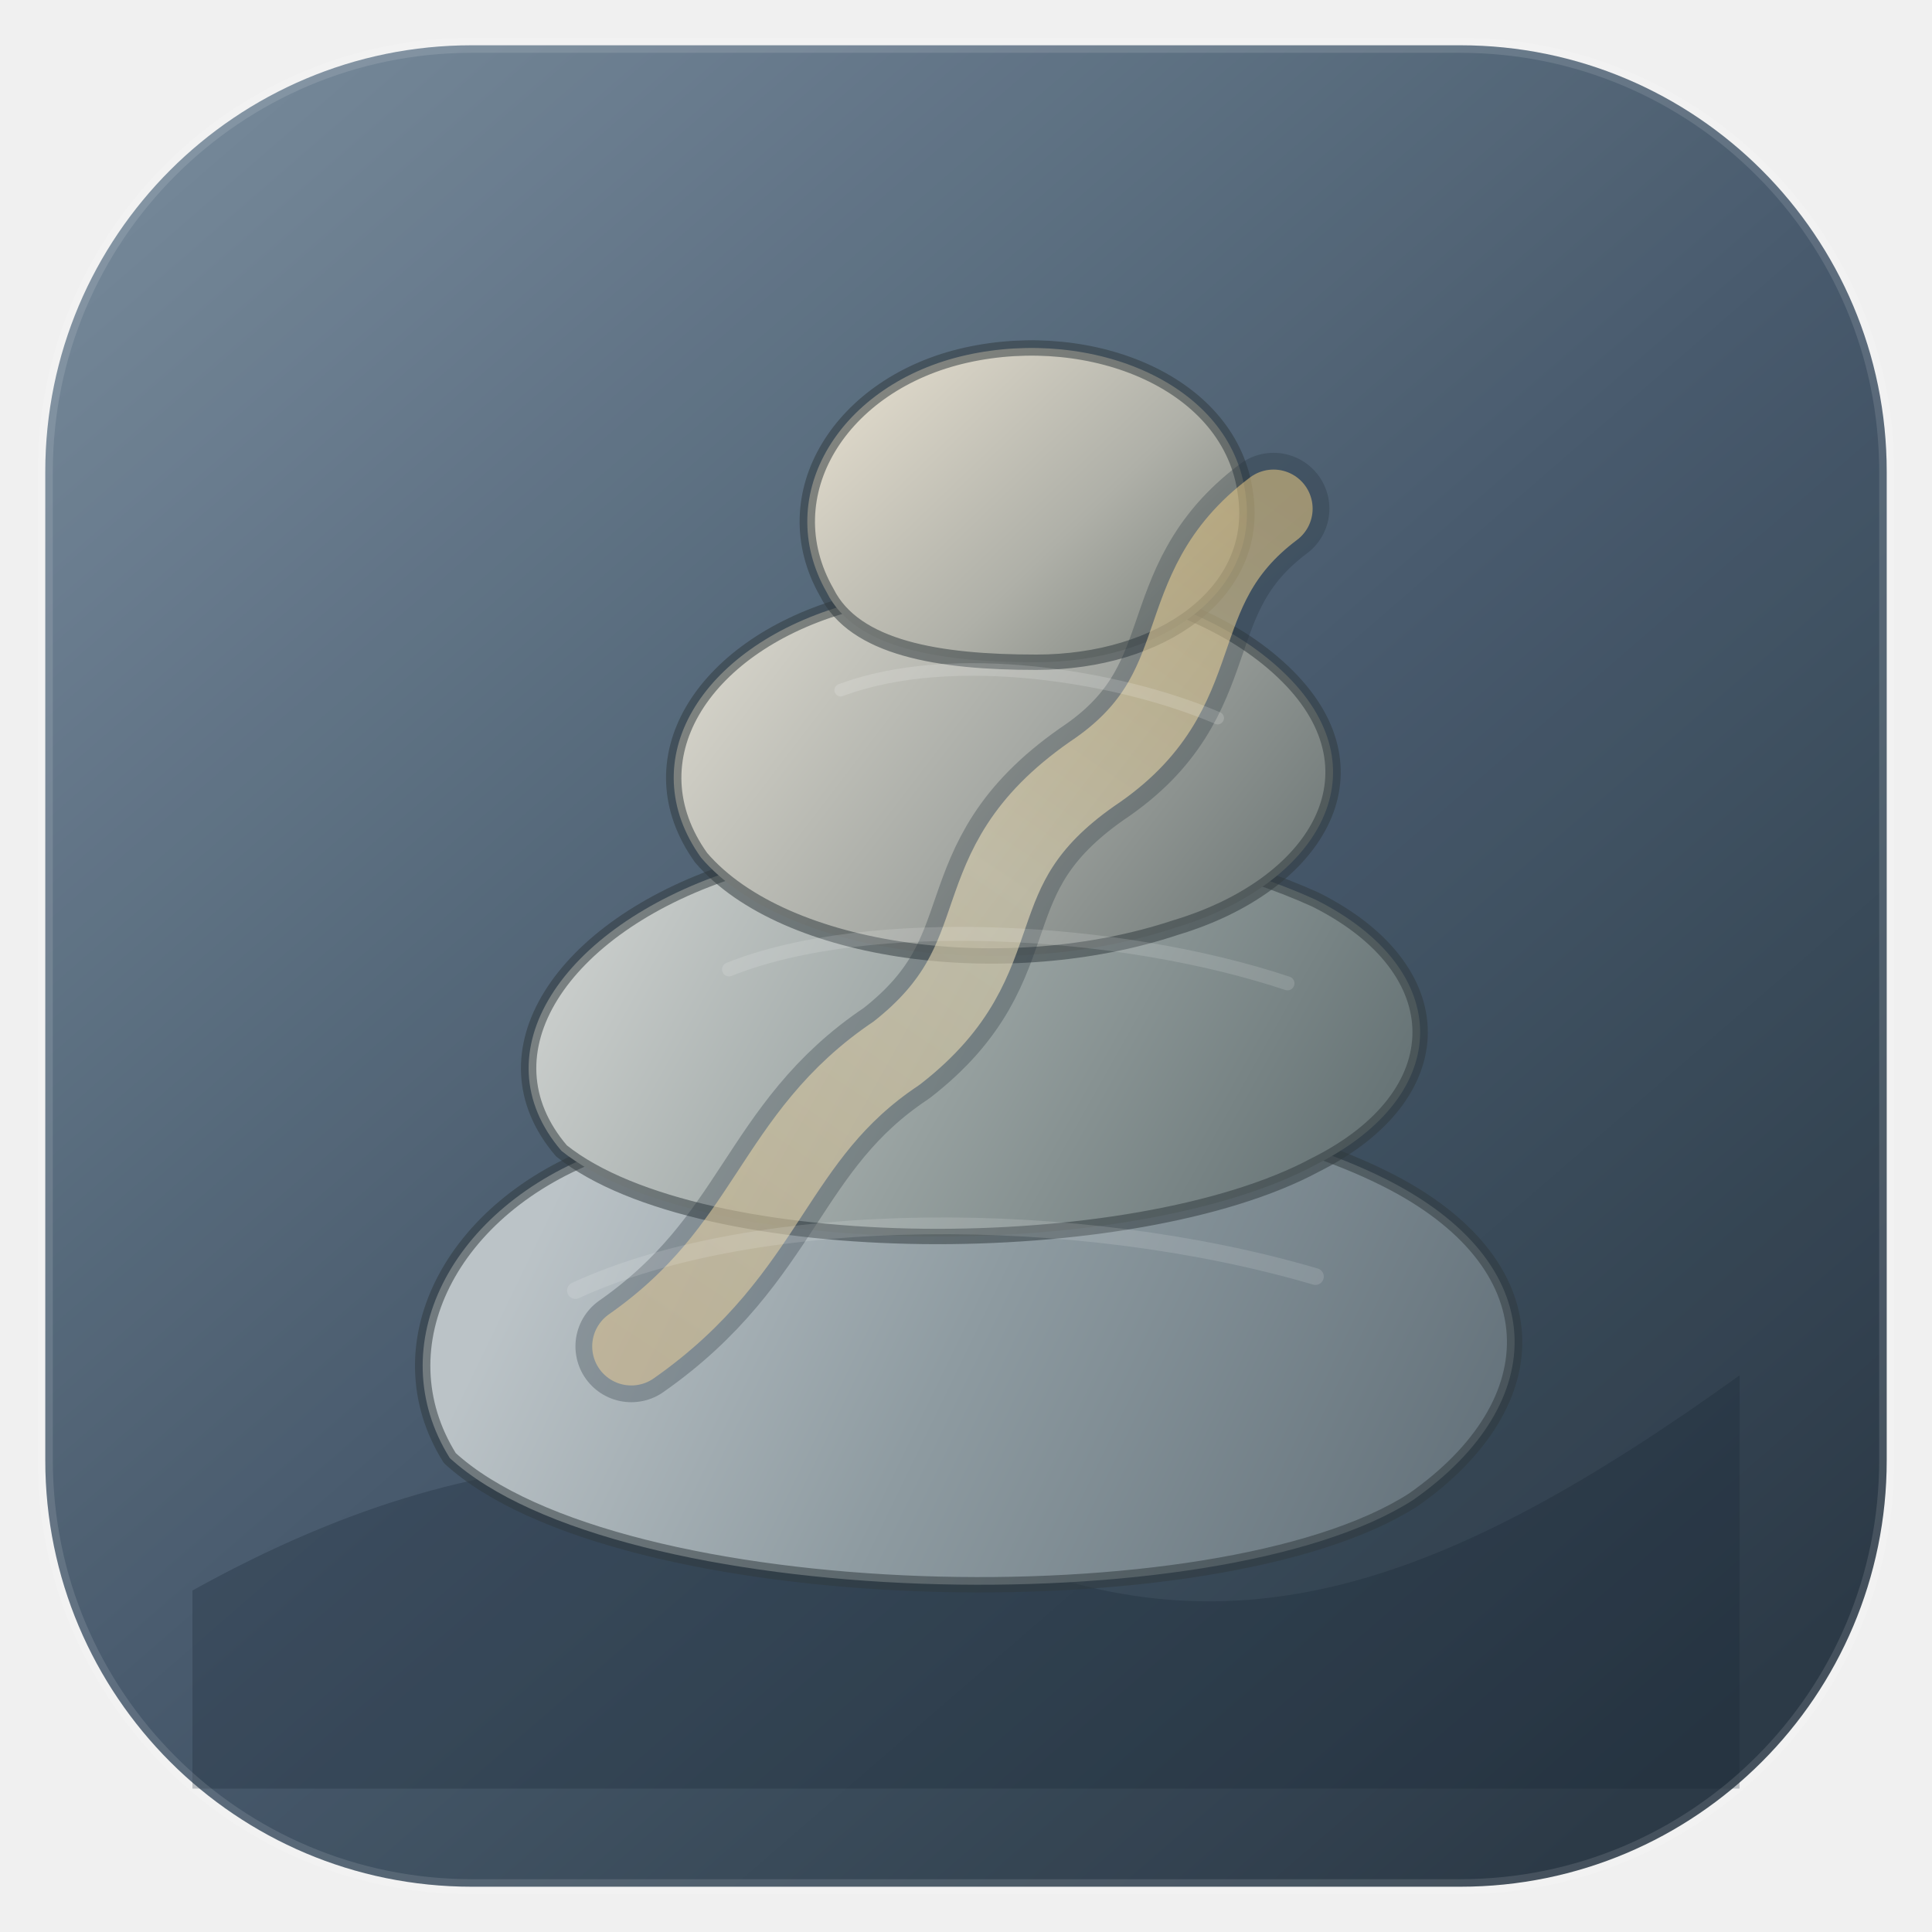
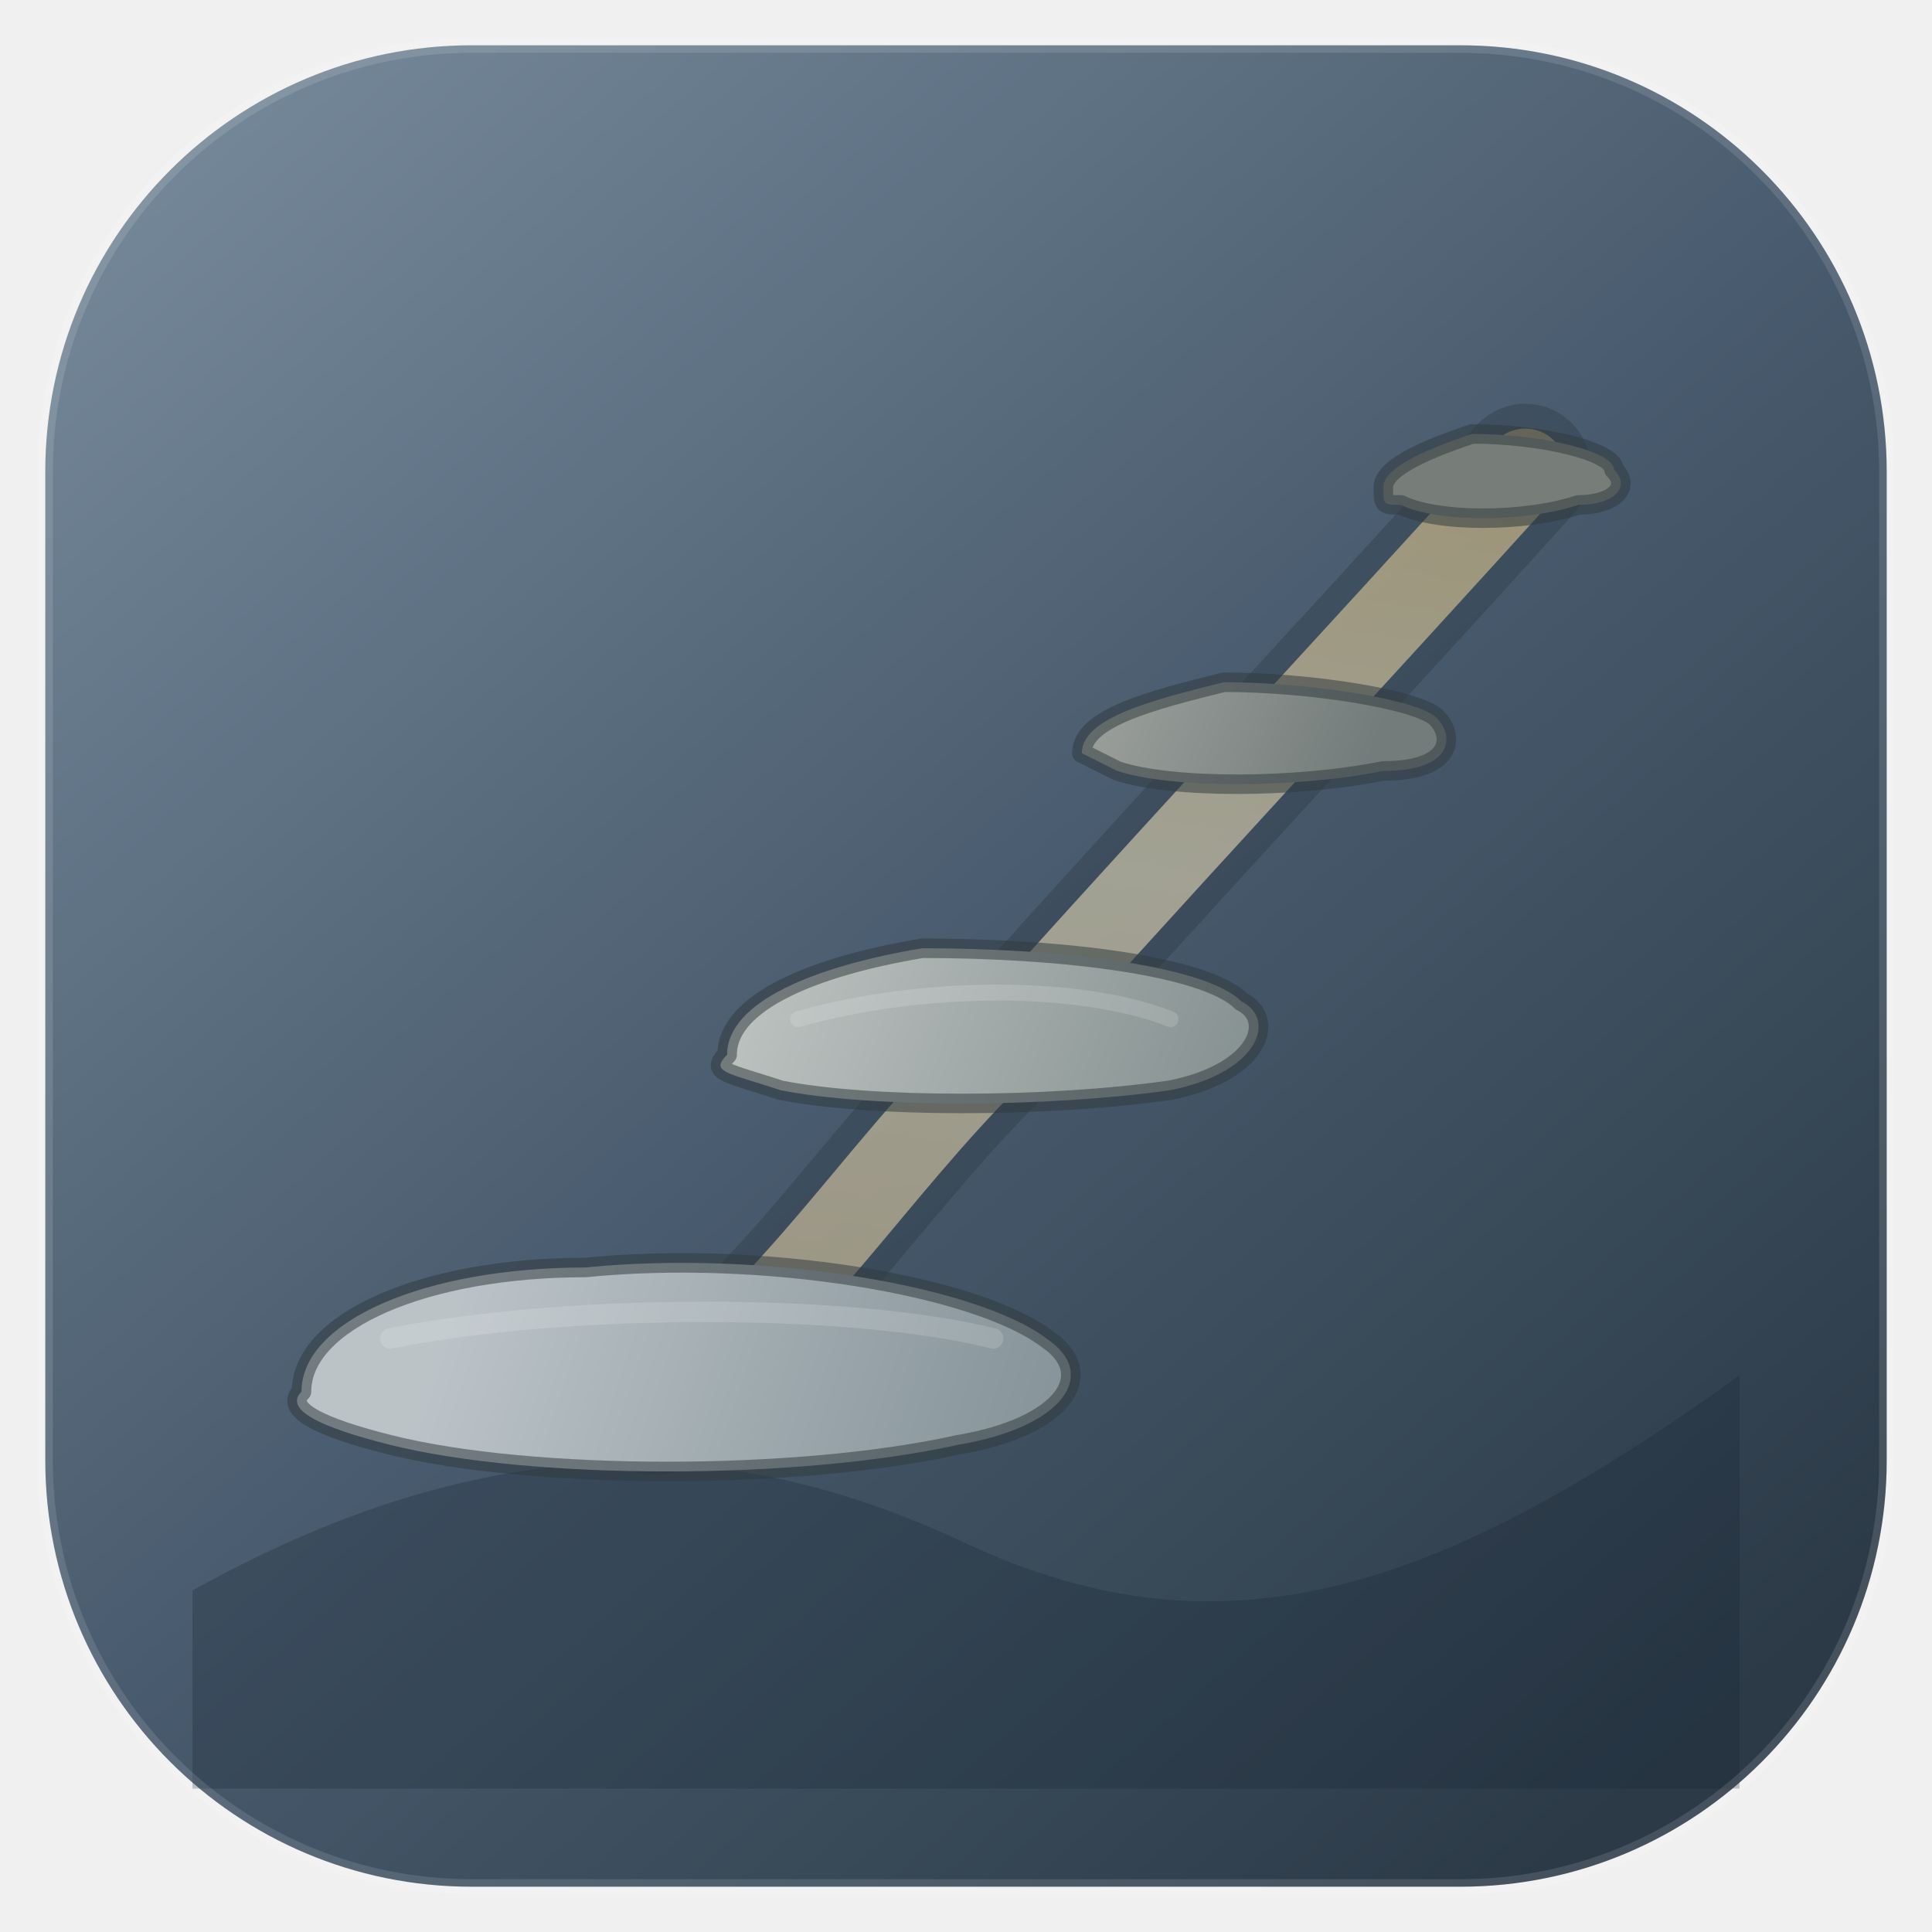
<svg xmlns="http://www.w3.org/2000/svg" viewBox="0 0 1024 1024" role="img" aria-labelledby="title desc">
  <defs>
    <linearGradient id="bg" x1="120" y1="72" x2="876" y2="944" gradientUnits="userSpaceOnUse">
      <stop stop-color="#6f8397" />
      <stop offset=".52" stop-color="#43566b" />
      <stop offset="1" stop-color="#263544" />
    </linearGradient>
    <radialGradient id="light" cx="0" cy="0" r="1" gradientTransform="translate(330 220) rotate(48) scale(610)">
      <stop stop-color="#f3ddaa" stop-opacity=".3" />
      <stop offset=".72" stop-color="#f3ddaa" stop-opacity="0" />
    </radialGradient>
-     <linearGradient id="stone1" x1="20" y1="75" x2="82" y2="105" gradientUnits="userSpaceOnUse">
+     <linearGradient id="stone1" x1="14" y1="84" x2="74" y2="104" gradientUnits="userSpaceOnUse">
      <stop stop-color="#bbc3c7" />
      <stop offset=".45" stop-color="#8e9ba1" />
      <stop offset="1" stop-color="#64727b" />
    </linearGradient>
-     <linearGradient id="stone2" x1="25" y1="53" x2="73" y2="80" gradientUnits="userSpaceOnUse">
+     <linearGradient id="stone2" x1="25" y1="65" x2="72" y2="83" gradientUnits="userSpaceOnUse">
      <stop stop-color="#c8ccca" />
      <stop offset=".5" stop-color="#96a09f" />
      <stop offset="1" stop-color="#687577" />
    </linearGradient>
-     <linearGradient id="stone3" x1="34" y1="34" x2="68" y2="60" gradientUnits="userSpaceOnUse">
+     <linearGradient id="stone3" x1="24" y1="49" x2="62" y2="64" gradientUnits="userSpaceOnUse">
      <stop stop-color="#d5d3c9" />
      <stop offset=".5" stop-color="#a7aaa5" />
      <stop offset="1" stop-color="#737c7b" />
    </linearGradient>
-     <linearGradient id="stone4" x1="43" y1="17" x2="66" y2="41" gradientUnits="userSpaceOnUse">
+     <linearGradient id="stone4" x1="34" y1="34" x2="63" y2="46" gradientUnits="userSpaceOnUse">
      <stop stop-color="#e0dacb" />
      <stop offset=".55" stop-color="#afb0a8" />
      <stop offset="1" stop-color="#777e79" />
    </linearGradient>
-     <linearGradient id="blaze" x1="27" y1="91" x2="70" y2="27" gradientUnits="userSpaceOnUse">
+     <linearGradient id="blaze" x1="39" y1="107" x2="49" y2="38" gradientUnits="userSpaceOnUse">
      <stop stop-color="#f0d49d" />
      <stop offset=".55" stop-color="#fff0c8" />
      <stop offset="1" stop-color="#f2cf83" />
    </linearGradient>
  </defs>
  <rect x="24" y="24" width="976" height="976" rx="226" fill="url(#bg)" />
  <rect x="24" y="24" width="976" height="976" rx="226" fill="url(#light)" />
  <path d="M102 843C271 749 399 765 512 818c139 65 254 23 410-89v219H102Z" fill="#172431" opacity=".28" />
-   <g transform="translate(157 55) scale(7.4)" stroke="#303a3e" stroke-opacity=".52" stroke-width="1.1" stroke-linejoin="round">
-     <path d="M11 97c-5-8 0-18 11-22 16-6 42-5 56 2 12 6 12 16 2 23-14 9-57 8-69-3Z" fill="url(#stone1)" />
-     <path d="M19 75c-6-7 0-16 12-20 13-5 31-3 42 2 10 5 10 14 0 19-13 7-44 7-54-1Z" fill="url(#stone2)" />
-     <path d="M29 54c-5-7 0-15 10-18 11-4 25-2 32 5 7 7 2 15-8 18-12 4-28 2-34-5Z" fill="url(#stone3)" />
-     <path d="M38 35c-4-7 1-15 10-17 9-2 19 2 20 10 1 7-6 12-15 12-7 0-13-1-15-5Z" fill="url(#stone4)" />
-     <path d="M24 89c10-7 10-15 19-21 9-7 4-13 14-20 9-6 5-13 13-19" fill="none" stroke="#27343e" stroke-opacity=".3" stroke-width="8" stroke-linecap="round" />
-     <path d="M24 89c10-7 10-15 19-21 9-7 4-13 14-20 9-6 5-13 13-19" fill="none" stroke="url(#blaze)" stroke-width="5.6" stroke-linecap="round" />
-     <path d="M20 85c13-6 36-6 53-1" fill="none" stroke="#fff" stroke-opacity=".13" stroke-width="1.2" stroke-linecap="round" />
-     <path d="M31 62c10-4 28-3 40 1" fill="none" stroke="#fff" stroke-opacity=".14" stroke-width="1" stroke-linecap="round" />
-     <path d="M39 42c8-3 20-1 27 2" fill="none" stroke="#fff" stroke-opacity=".16" stroke-width=".9" stroke-linecap="round" />
+   <g transform="translate(141 -193) scale(9.4)" stroke="#303a3e" stroke-opacity=".52" stroke-width="1.1" stroke-linejoin="round">
+     <path d="M22 100C30 94 34 87 41 80 48 72 62 57 71 47" fill="none" stroke="#27343e" stroke-opacity=".32" stroke-width="7.4" stroke-linecap="round" />
+     <path d="M22 100C30 94 34 87 41 80 48 72 62 57 71 47" fill="none" stroke="url(#blaze)" stroke-width="4.6" stroke-linecap="round" />
+     <path d="M2 99c0-4 7-7 16-7 10-1 22 1 26 4 3 2 1 5-5 6-9 2-24 2-32 0-4-1-6-2-5-3Z" fill="url(#stone1)" />
+     <path d="M26 80c0-3 5-5 11-6 8 0 16 1 18 3 2 1 1 4-4 5-7 1-17 1-22 0-3-1-4-1-3-2Z" fill="url(#stone2)" />
+     <path d="M46 63c0-2 4-3 8-4 5 0 11 1 12 2 1 1 1 3-3 3-5 1-12 1-15 0-2-1-2-1-2-1Z" fill="url(#stone3)" />
+     <path d="M63 48c0-1 2-2 5-3 4 0 8 1 8 2 1 1 0 2-2 2-3 1-8 1-10 0-1 0-1 0-1-1Z" fill="url(#stone4)" />
+     <path d="M7 96c10-2 26-2 34 0" fill="none" stroke="#fff" stroke-opacity=".15" stroke-width="1.15" stroke-linecap="round" />
+     <path d="M30 78c7-2 16-2 21 0" fill="none" stroke="#fff" stroke-opacity=".15" stroke-width=".9" stroke-linecap="round" />
  </g>
  <rect x="24" y="24" width="976" height="976" rx="226" fill="none" stroke="#fff" stroke-opacity=".12" stroke-width="8" />
</svg>
